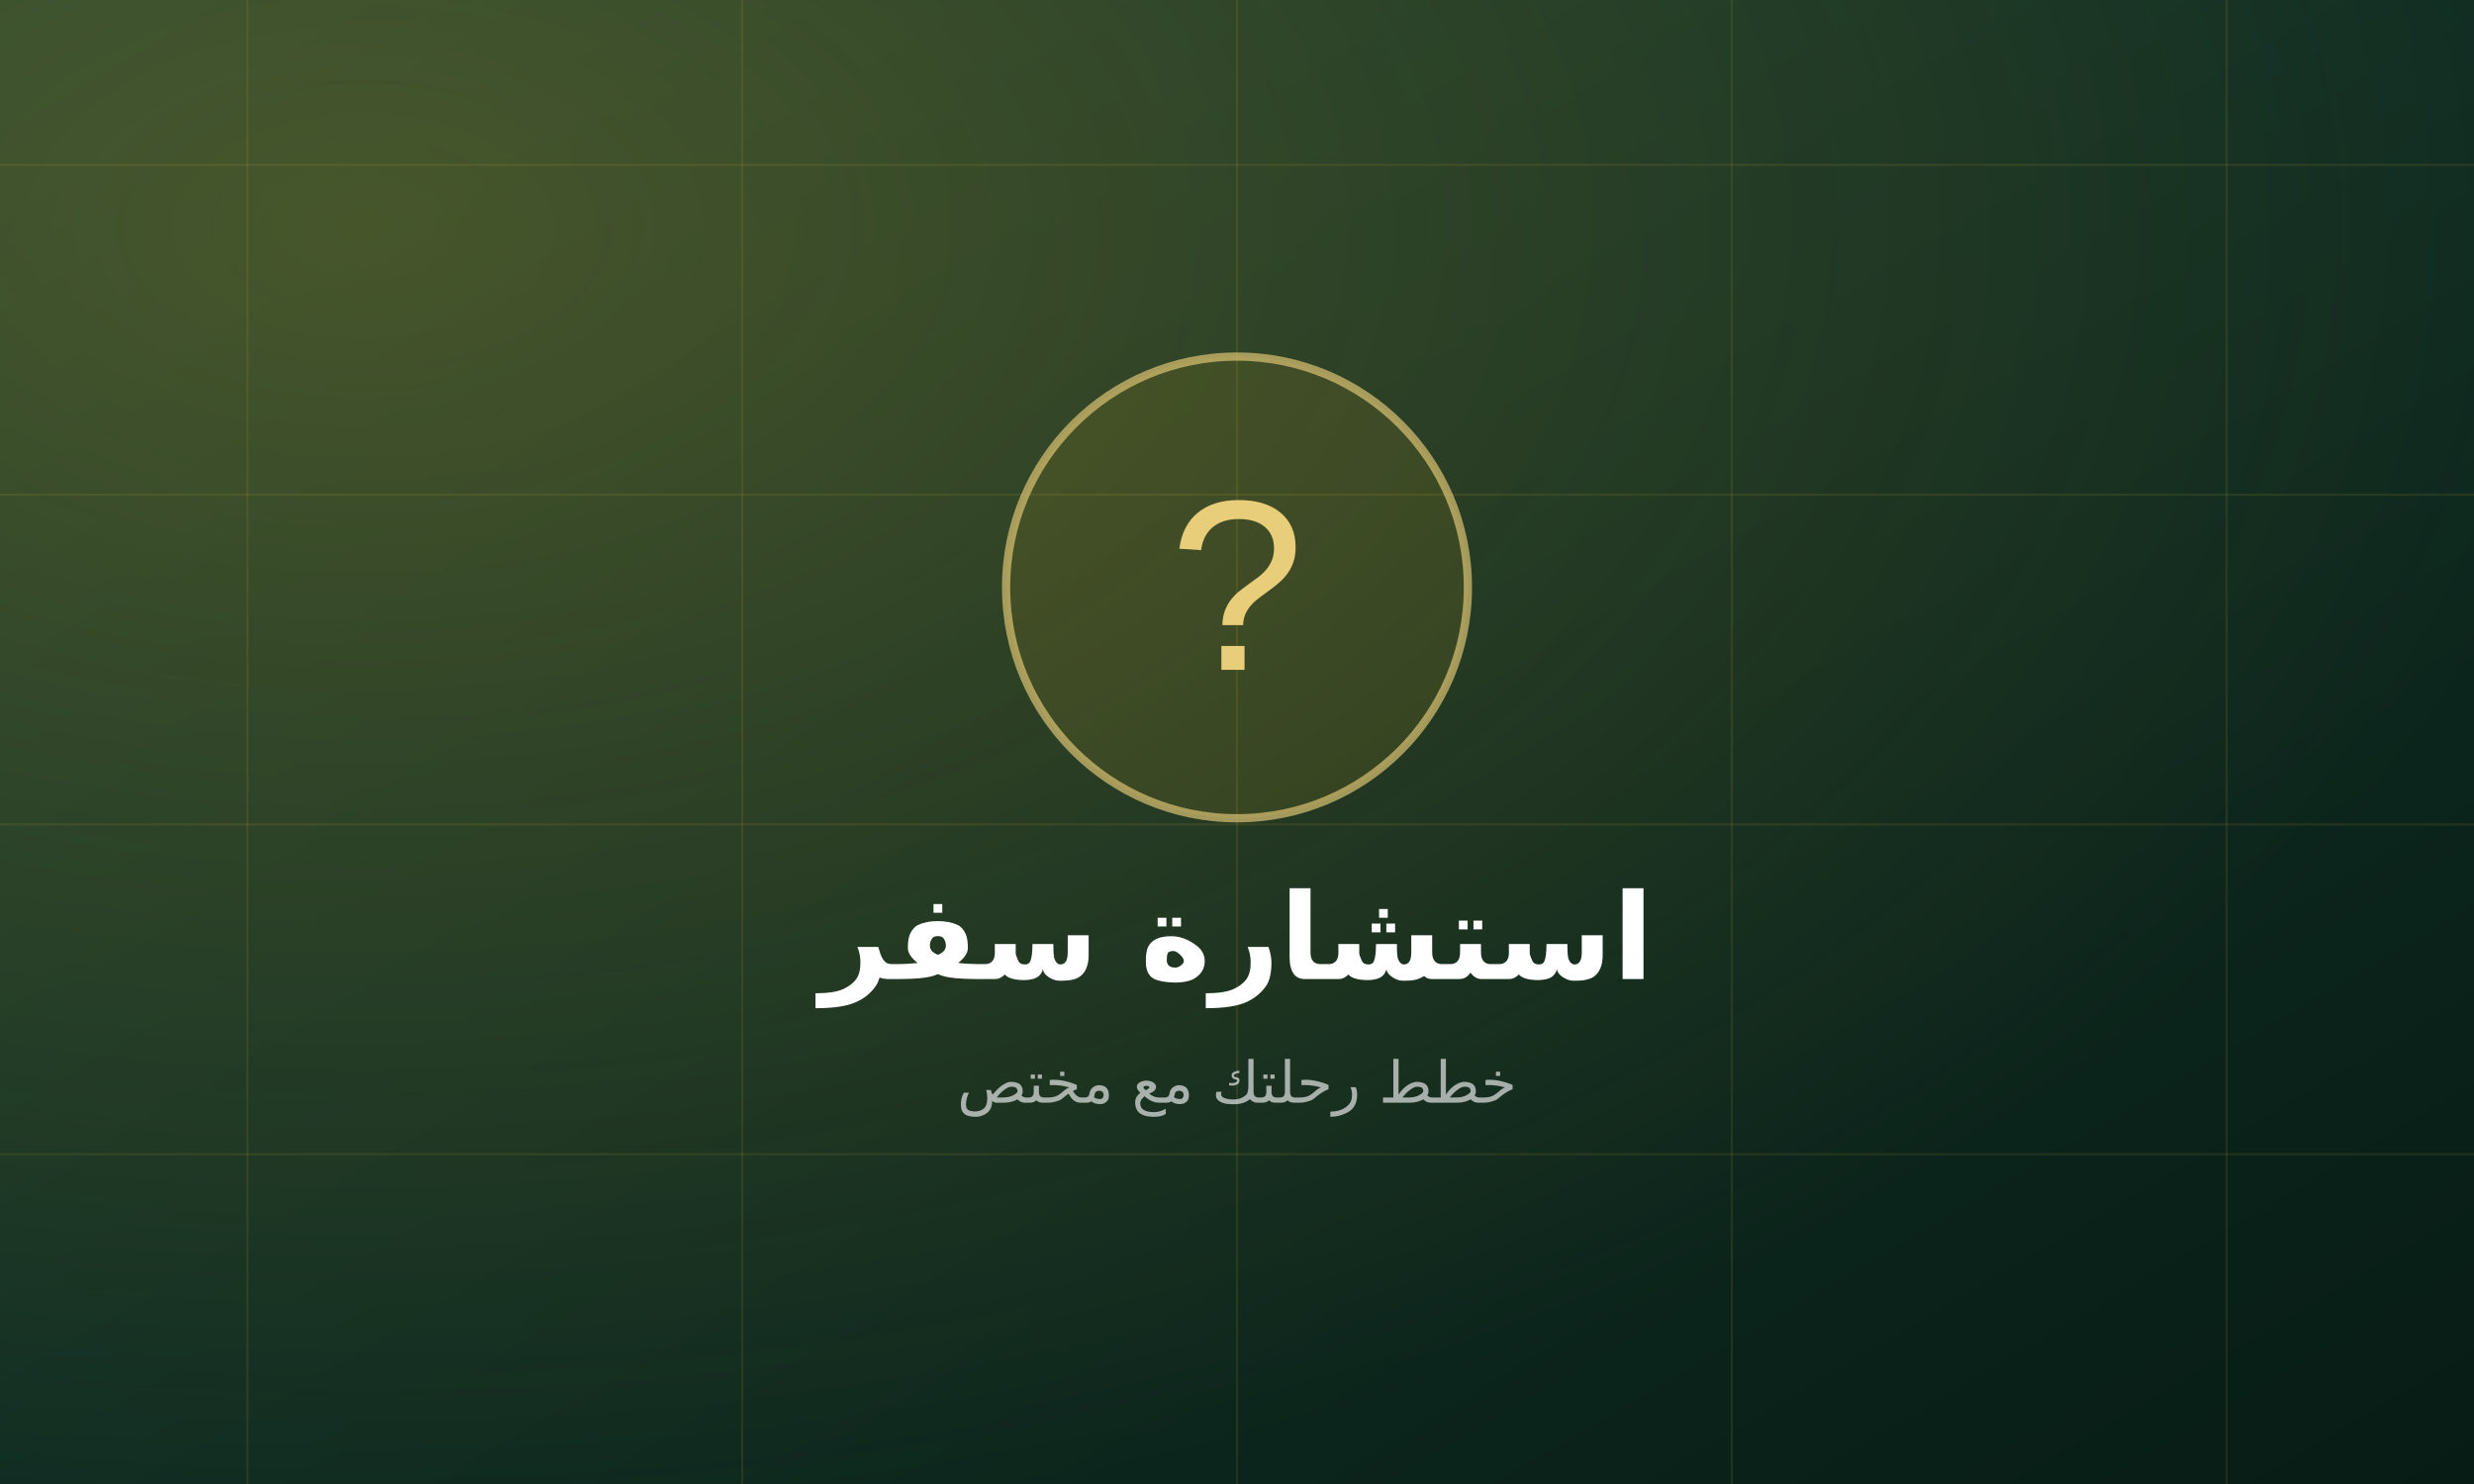
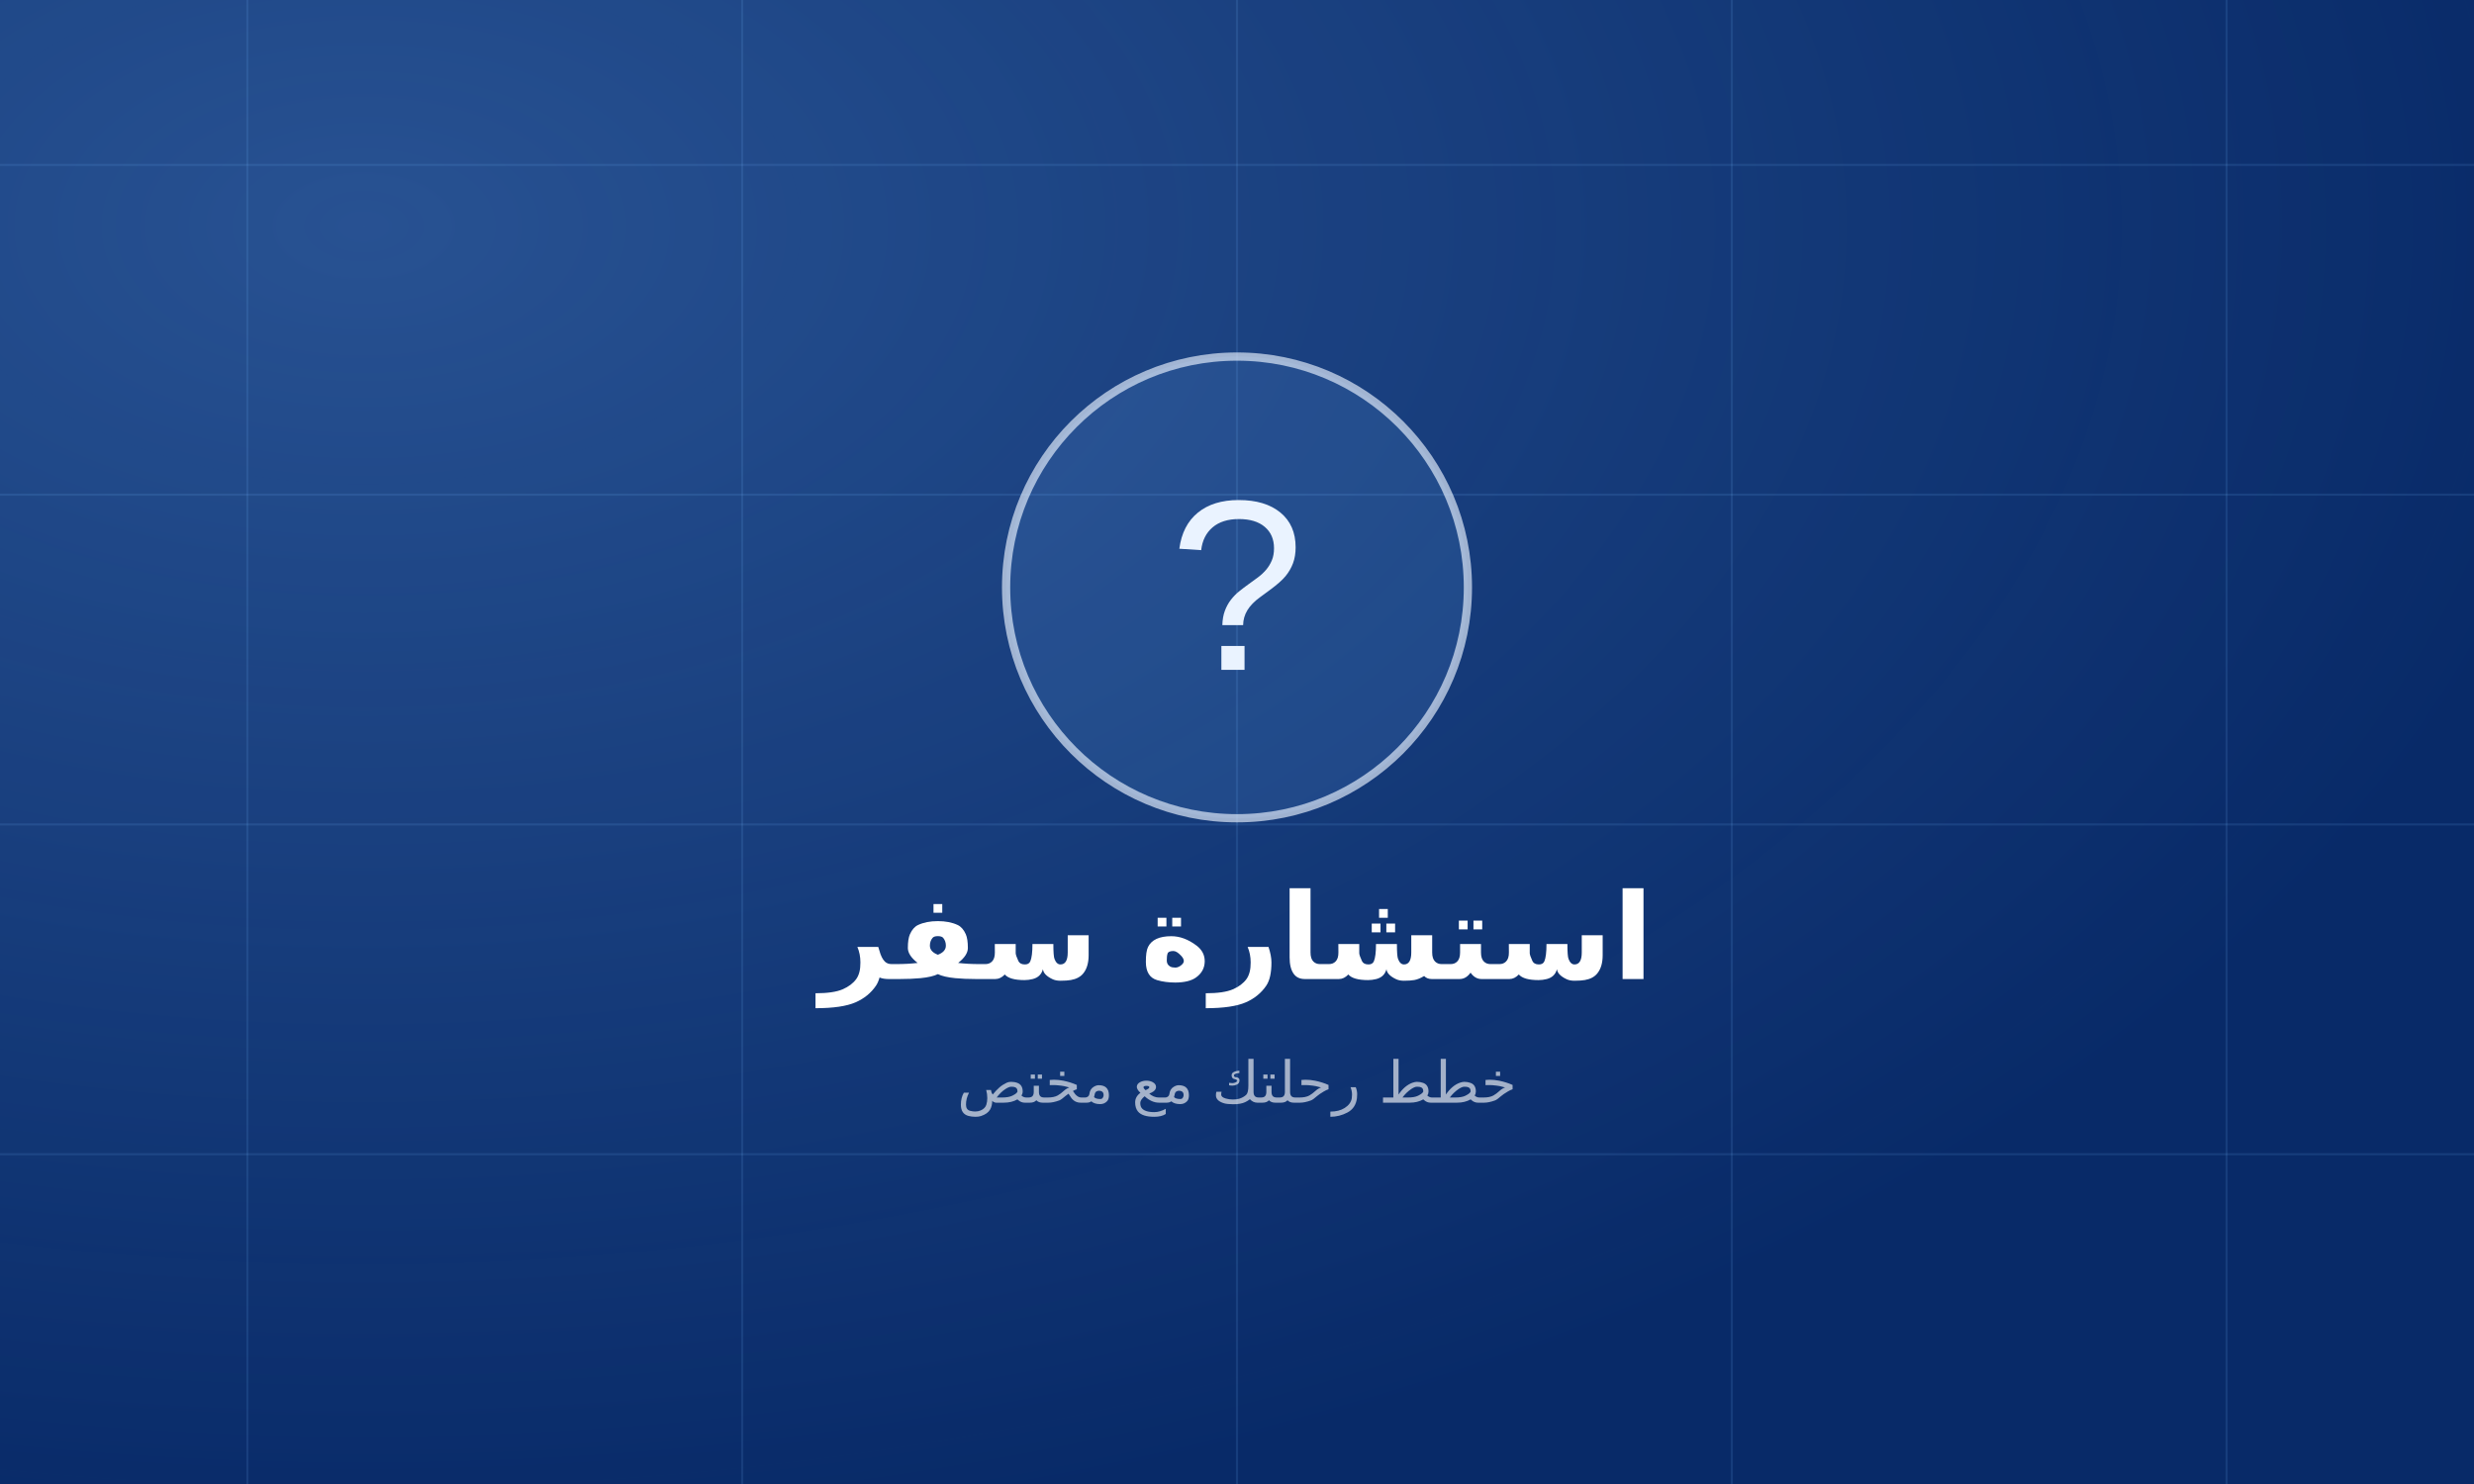
<svg xmlns="http://www.w3.org/2000/svg" viewBox="0 0 1200 720" role="img" aria-labelledby="t d">
  <defs>
    <linearGradient id="g" x1="0" y1="0" x2="1" y2="1">
-       <stop stop-color="#173d31" />
-       <stop offset="1" stop-color="#071c15" />
+       <stop stop-color="#082a68" />
+       <stop offset="1" stop-color="#082a68" />
    </linearGradient>
    <radialGradient id="r" cx=".15" cy=".15" r=".9">
-       <stop stop-color="#c9a227" stop-opacity=".28" />
-       <stop offset="1" stop-color="#c9a227" stop-opacity="0" />
+       <stop stop-color="#79b8ff" stop-opacity=".28" />
+       <stop offset="1" stop-color="#79b8ff" stop-opacity="0" />
    </radialGradient>
  </defs>
  <rect width="1200" height="720" fill="url(#g)" />
  <rect width="1200" height="720" fill="url(#r)" />
-   <g fill="none" stroke="#c9a227" stroke-opacity=".13">
+   <g fill="none" stroke="#79b8ff" stroke-opacity=".13">
    <path d="M0 80h1200M0 240h1200M0 400h1200M0 560h1200" />
    <path d="M120 0v720M360 0v720M600 0v720M840 0v720M1080 0v720" />
  </g>
-   <circle cx="600" cy="285" r="112" fill="#c9a227" fill-opacity=".12" stroke="#e8cd7a" stroke-opacity=".65" stroke-width="4" />
-   <text x="600" y="325" text-anchor="middle" fill="#e8cd7a" font-family="Arial,Tahoma,sans-serif" font-size="118">?</text>
+   <circle cx="600" cy="285" r="112" fill="#79b8ff" fill-opacity=".12" stroke="#eaf3ff" stroke-opacity=".65" stroke-width="4" />
+   <text x="600" y="325" text-anchor="middle" fill="#eaf3ff" font-family="Arial,Tahoma,sans-serif" font-size="118">?</text>
  <text x="600" y="475" text-anchor="middle" fill="#fff" font-family="Tahoma,Arial,sans-serif" font-size="58" font-weight="700">استشارة سفر</text>
  <text x="600" y="535" text-anchor="middle" fill="#fff" fill-opacity=".62" font-family="Tahoma,Arial,sans-serif" font-size="28">خطط رحلتك مع مختص</text>
</svg>
